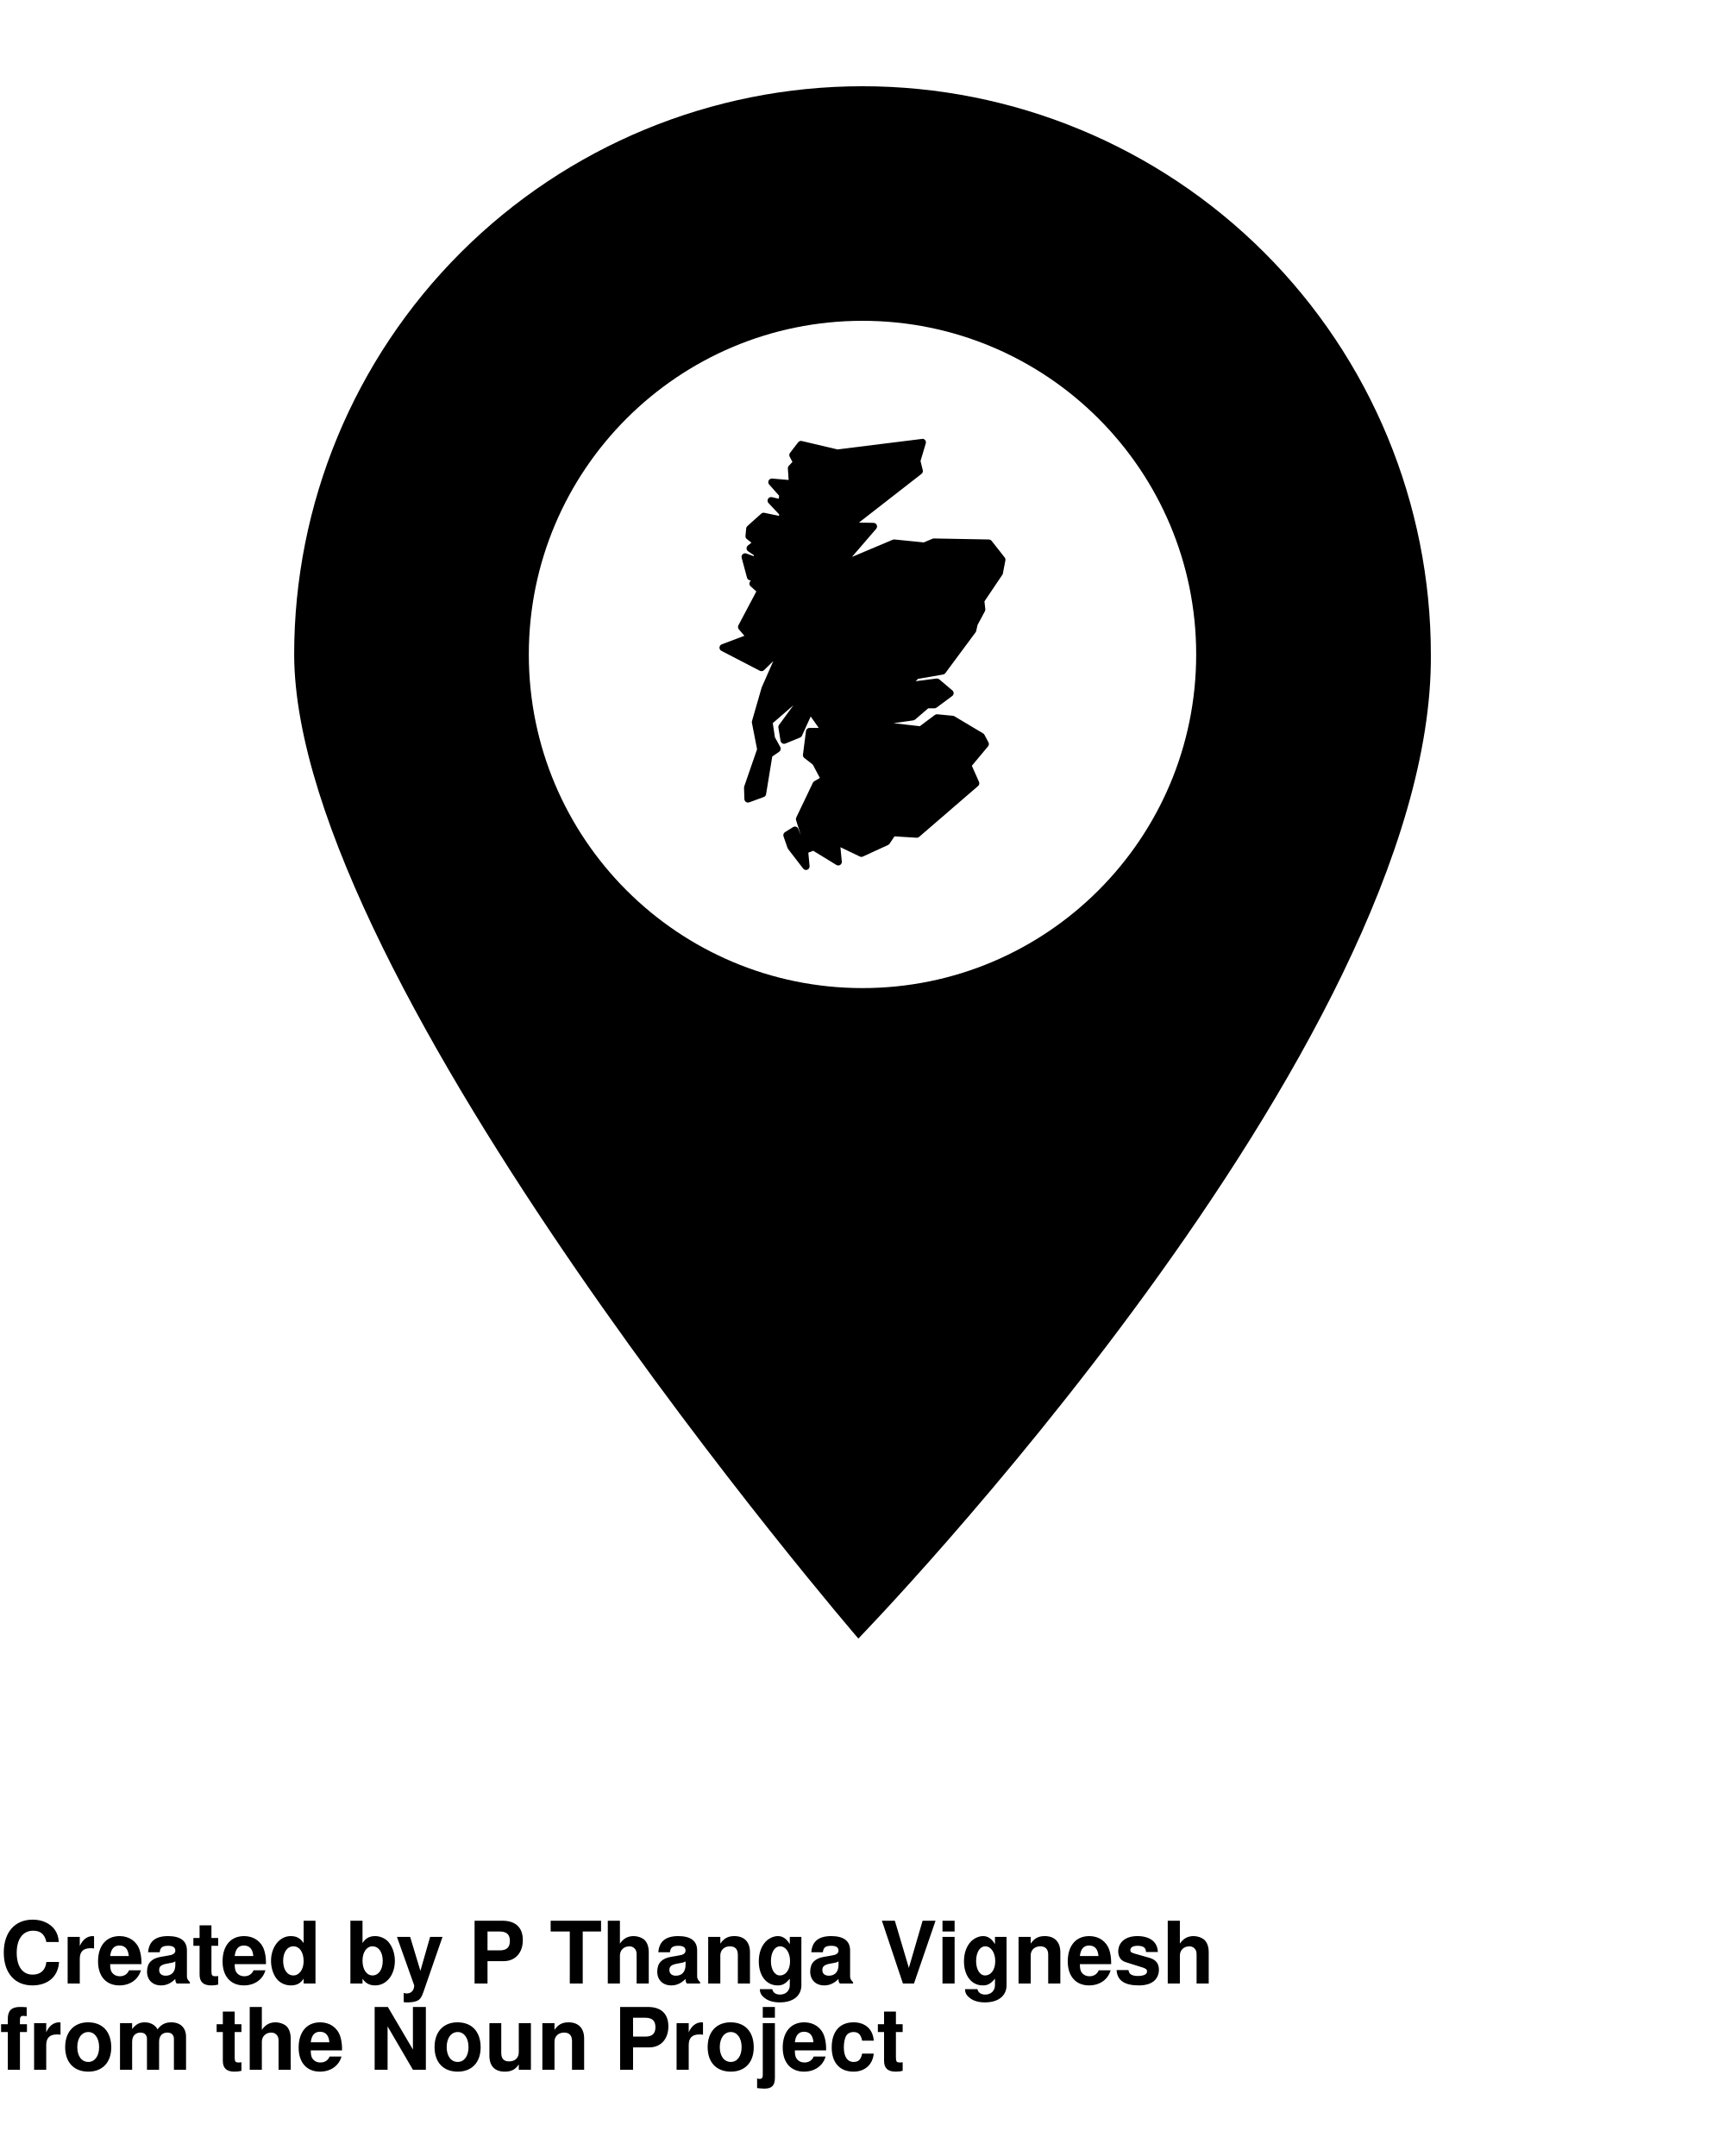
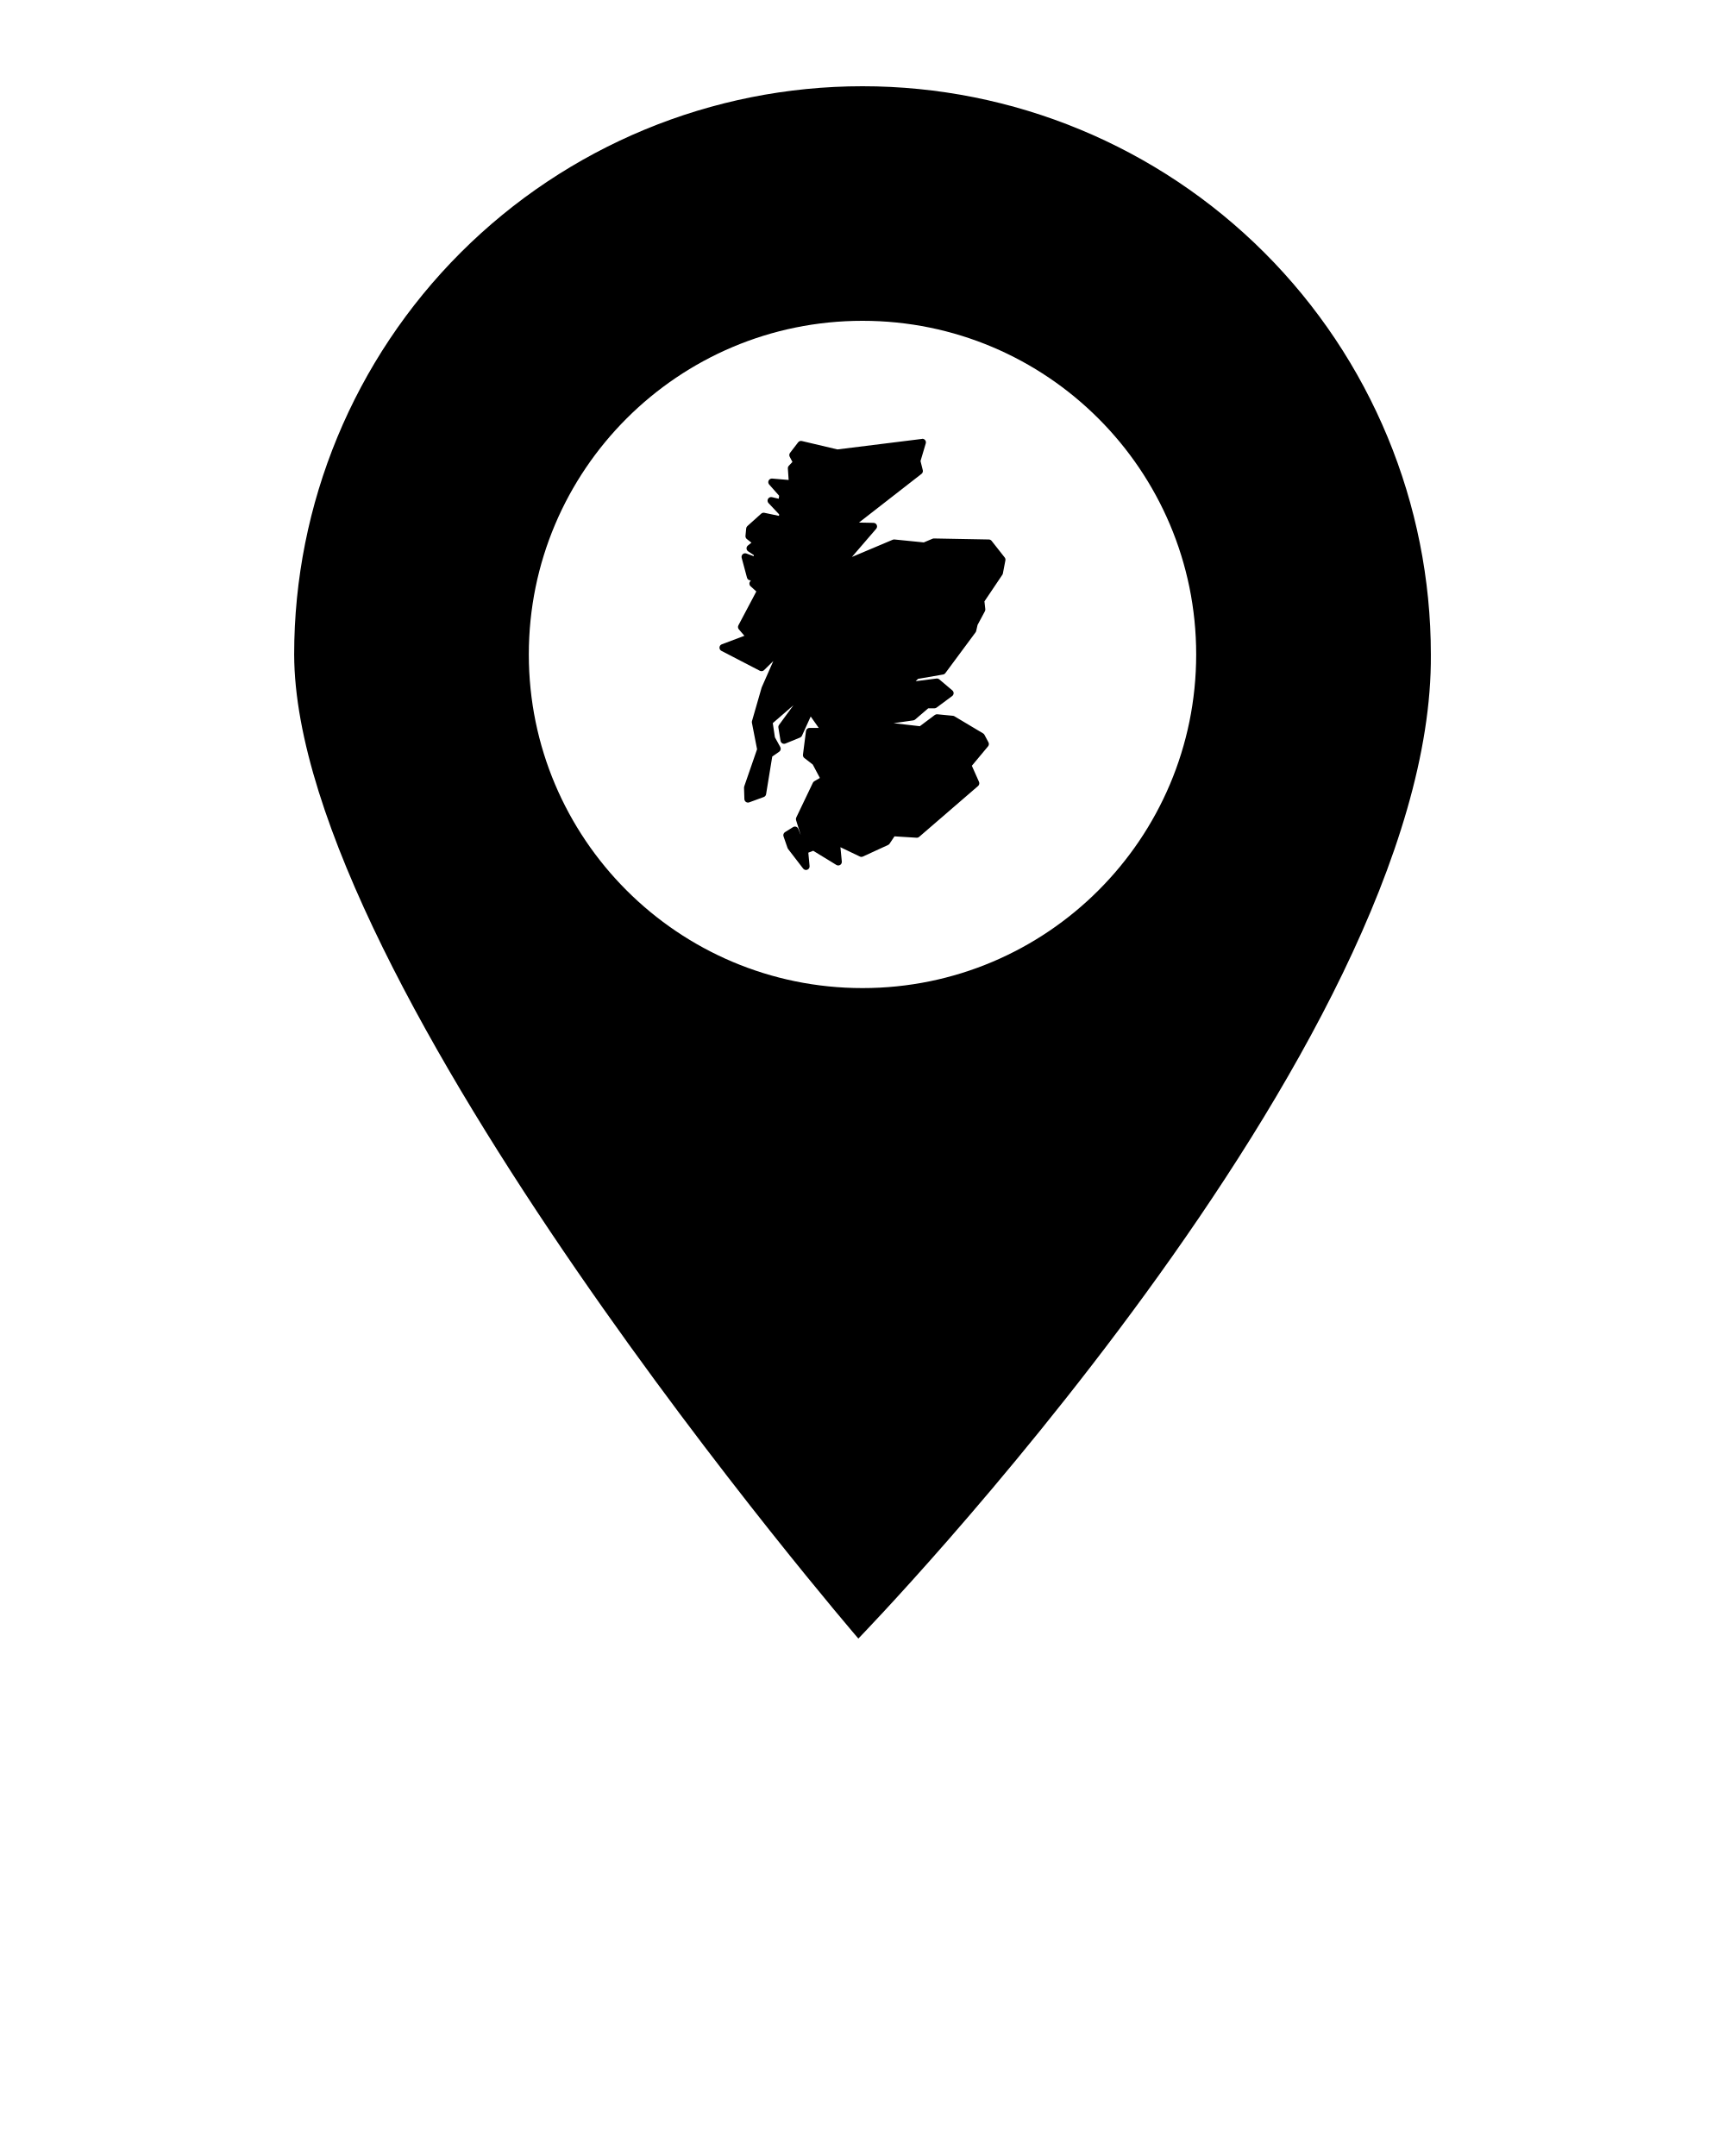
<svg xmlns="http://www.w3.org/2000/svg" viewBox="0 0 100 125" version="1.1" x="0px" y="0px">
  <g transform="translate(0,-952.3622)">
    <path d="m 50,957.362 c -8.738,0 -17.119,3.47 -23.297,9.648 -6.179,6.179 -9.65,14.561 -9.65,23.299 0.05,19.129 32.707,57.053 32.707,57.053 0,0 33.364,-34.352 33.188,-57.053 0,-8.738 -3.471,-17.12 -9.65,-23.299 C 67.118,960.832 58.738,957.362 50,957.362 Z m 0,13.6 A 19.344,19.344 0 0 1 69.344,990.306 19.344,19.344 0 0 1 50,1009.649 19.344,19.344 0 0 1 30.656,990.306 19.344,19.344 0 0 1 50,970.962 Z" style="opacity:1;fill:#000000;fill-opacity:1;stroke:none;stroke-width:1;stroke-linecap:butt;stroke-linejoin:miter;stroke-miterlimit:4;stroke-dasharray:none;stroke-dashoffset:0;stroke-opacity:1" />
    <path style="color:#000000;font-style:normal;font-variant:normal;font-weight:normal;font-stretch:normal;font-size:medium;line-height:normal;font-family:sans-serif;text-indent:0;text-align:start;text-decoration:none;text-decoration-line:none;text-decoration-style:solid;text-decoration-color:#000000;letter-spacing:normal;word-spacing:normal;text-transform:none;direction:ltr;block-progression:tb;writing-mode:lr-tb;baseline-shift:baseline;text-anchor:start;white-space:normal;clip-rule:nonzero;display:inline;overflow:visible;visibility:visible;opacity:1;isolation:auto;mix-blend-mode:normal;color-interpolation:sRGB;color-interpolation-filters:linearRGB;solid-color:#000000;solid-opacity:1;fill:#000000;fill-opacity:1;fill-rule:evenodd;stroke:none;stroke-width:8;stroke-linecap:round;stroke-linejoin:round;stroke-miterlimit:4;stroke-dasharray:none;stroke-dashoffset:0;stroke-opacity:1;color-rendering:auto;image-rendering:auto;shape-rendering:auto;text-rendering:auto;enable-background:accumulate" d="m 53.462,977.81 a 0.208,0.208 0 0 0 -0.017,0 l -4.897,0.609 -2.066,-0.488 a 0.208,0.208 0 0 0 -0.212,0.075 l -0.471,0.613 a 0.208,0.208 0 0 0 -0.02,0.222 l 0.159,0.303 -0.209,0.223 a 0.208,0.208 0 0 0 -0.056,0.156 l 0.046,0.667 -0.956,-0.082 a 0.208,0.208 0 0 0 -0.174,0.344 l 0.578,0.652 -0.022,0.174 -0.395,-0.092 a 0.208,0.208 0 0 0 -0.199,0.344 l 0.617,0.654 -0.009,0.088 -0.847,-0.179 a 0.208,0.208 0 0 0 -0.182,0.048 l -0.805,0.723 a 0.208,0.208 0 0 0 -0.068,0.135 l -0.041,0.433 a 0.208,0.208 0 0 0 0.079,0.183 l 0.268,0.21 -0.208,0.166 a 0.208,0.208 0 0 0 0.014,0.335 l 0.331,0.22 -0.005,0.063 -0.428,-0.156 a 0.208,0.208 0 0 0 -0.272,0.249 l 0.31,1.156 a 0.208,0.208 0 0 0 0.219,0.153 l 0.007,0 -0.046,0.06 a 0.208,0.208 0 0 0 0.025,0.279 l 0.335,0.304 -1.039,1.964 a 0.208,0.208 0 0 0 0.026,0.232 l 0.322,0.374 -1.311,0.494 a 0.208,0.208 0 0 0 -0.023,0.379 l 2.23,1.156 a 0.208,0.208 0 0 0 0.241,-0.036 l 0.539,-0.53 -0.668,1.516 a 0.208,0.208 0 0 0 -0.01,0.026 l -0.559,1.941 a 0.208,0.208 0 0 0 -0.004,0.097 l 0.299,1.535 -0.745,2.156 a 0.208,0.208 0 0 0 -0.011,0.074 l 0.021,0.66 a 0.208,0.208 0 0 0 0.279,0.189 l 0.846,-0.31 a 0.208,0.208 0 0 0 0.133,-0.162 l 0.357,-2.184 0.403,-0.28 a 0.208,0.208 0 0 0 0.063,-0.271 l -0.312,-0.566 -0.123,-0.821 1.2,-1.04 -0.838,1.145 a 0.208,0.208 0 0 0 -0.037,0.156 l 0.124,0.764 a 0.208,0.208 0 0 0 0.284,0.159 l 0.848,-0.347 a 0.208,0.208 0 0 0 0.11,-0.106 l 0.507,-1.115 0.466,0.661 -0.534,0 a 0.208,0.208 0 0 0 -0.206,0.182 l -0.175,1.372 a 0.208,0.208 0 0 0 0.079,0.19 l 0.49,0.381 0.412,0.777 -0.325,0.192 a 0.208,0.208 0 0 0 -0.082,0.09 l -0.963,2.014 a 0.208,0.208 0 0 0 -0.01,0.152 l 0.263,0.836 -0.004,0 -0.13,-0.333 a 0.208,0.208 0 0 0 -0.304,-0.101 l -0.467,0.292 a 0.208,0.208 0 0 0 -0.086,0.244 l 0.233,0.672 a 0.208,0.208 0 0 0 0.031,0.059 l 0.876,1.139 a 0.208,0.208 0 0 0 0.371,-0.146 l -0.073,-0.778 0.284,-0.11 1.343,0.822 a 0.208,0.208 0 0 0 0.315,-0.197 l -0.081,-0.831 1.128,0.541 a 0.208,0.208 0 0 0 0.176,0 l 1.46,-0.672 a 0.208,0.208 0 0 0 0.086,-0.073 l 0.284,-0.426 1.282,0.08 a 0.208,0.208 0 0 0 0.148,-0.05 l 3.416,-2.949 a 0.208,0.208 0 0 0 0.054,-0.241 l -0.415,-0.933 0.94,-1.127 a 0.208,0.208 0 0 0 0.023,-0.231 l -0.233,-0.438 a 0.208,0.208 0 0 0 -0.077,-0.08 l -1.664,-0.993 a 0.208,0.208 0 0 0 -0.086,-0.028 l -0.905,-0.088 a 0.208,0.208 0 0 0 -0.145,0.041 l -0.868,0.651 -1.522,-0.175 1.142,-0.163 a 0.208,0.208 0 0 0 0.106,-0.048 l 0.759,-0.651 0.361,0 a 0.208,0.208 0 0 0 0.124,-0.041 l 0.905,-0.672 a 0.208,0.208 0 0 0 0.01,-0.325 l -0.759,-0.642 a 0.208,0.208 0 0 0 -0.161,-0.047 l -1.206,0.155 0.136,-0.136 1.453,-0.252 a 0.208,0.208 0 0 0 0.131,-0.081 l 1.752,-2.365 a 0.208,0.208 0 0 0 0.035,-0.077 l 0.081,-0.353 0.425,-0.793 a 0.208,0.208 0 0 0 0.023,-0.121 l -0.05,-0.45 1.038,-1.543 a 0.208,0.208 0 0 0 0.031,-0.076 l 0.146,-0.759 a 0.208,0.208 0 0 0 -0.041,-0.168 l -0.759,-0.964 a 0.208,0.208 0 0 0 -0.159,-0.079 l -3.182,-0.059 a 0.208,0.208 0 0 0 -0.084,0.016 l -0.506,0.213 -1.699,-0.17 a 0.208,0.208 0 0 0 -0.101,0.015 l -2.367,0.999 1.408,-1.635 a 0.208,0.208 0 0 0 -0.153,-0.343 l -0.846,-0.017 3.626,-2.823 a 0.208,0.208 0 0 0 0.074,-0.214 l -0.132,-0.529 0.305,-1.026 a 0.208,0.208 0 0 0 -0.207,-0.266 l 0,0 z" />
  </g>
-   <text x="0" y="115" fill="#000000" font-size="5px" font-weight="bold" font-family="'Helvetica Neue', Helvetica, Arial-Unicode, Arial, Sans-serif">Created by P Thanga Vignesh</text>
-   <text x="0" y="120" fill="#000000" font-size="5px" font-weight="bold" font-family="'Helvetica Neue', Helvetica, Arial-Unicode, Arial, Sans-serif">from the Noun Project</text>
</svg>
